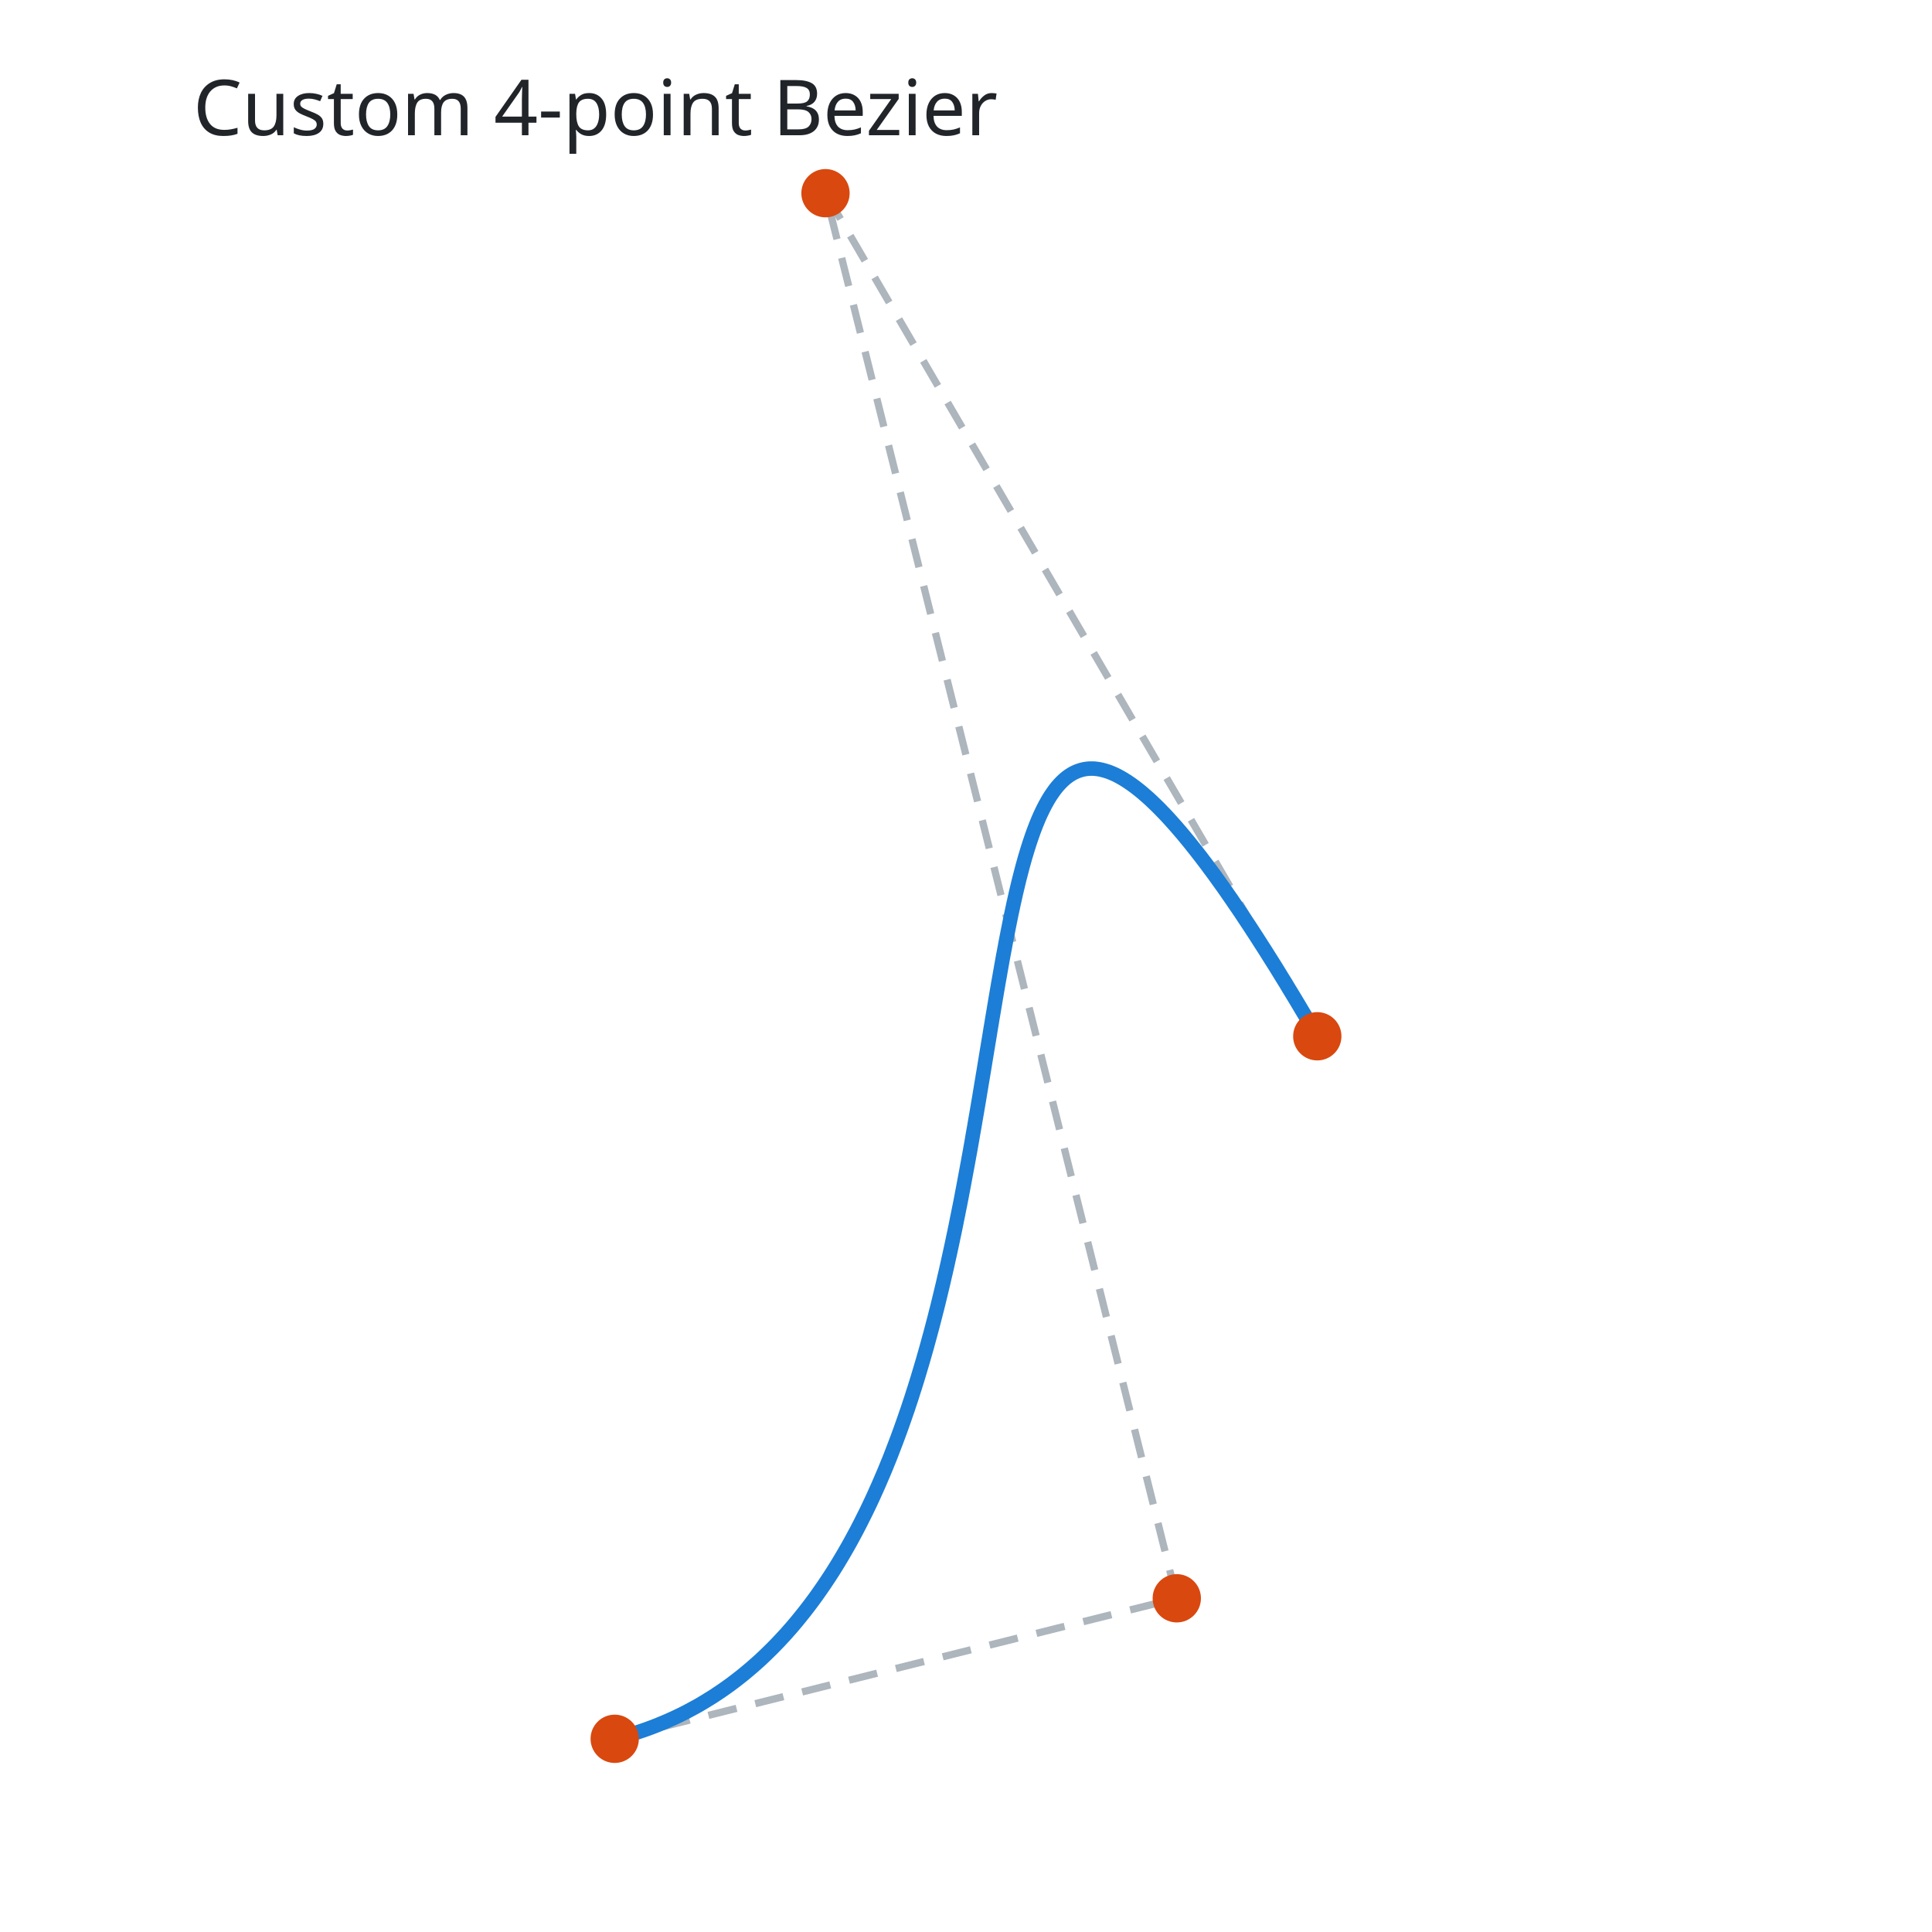
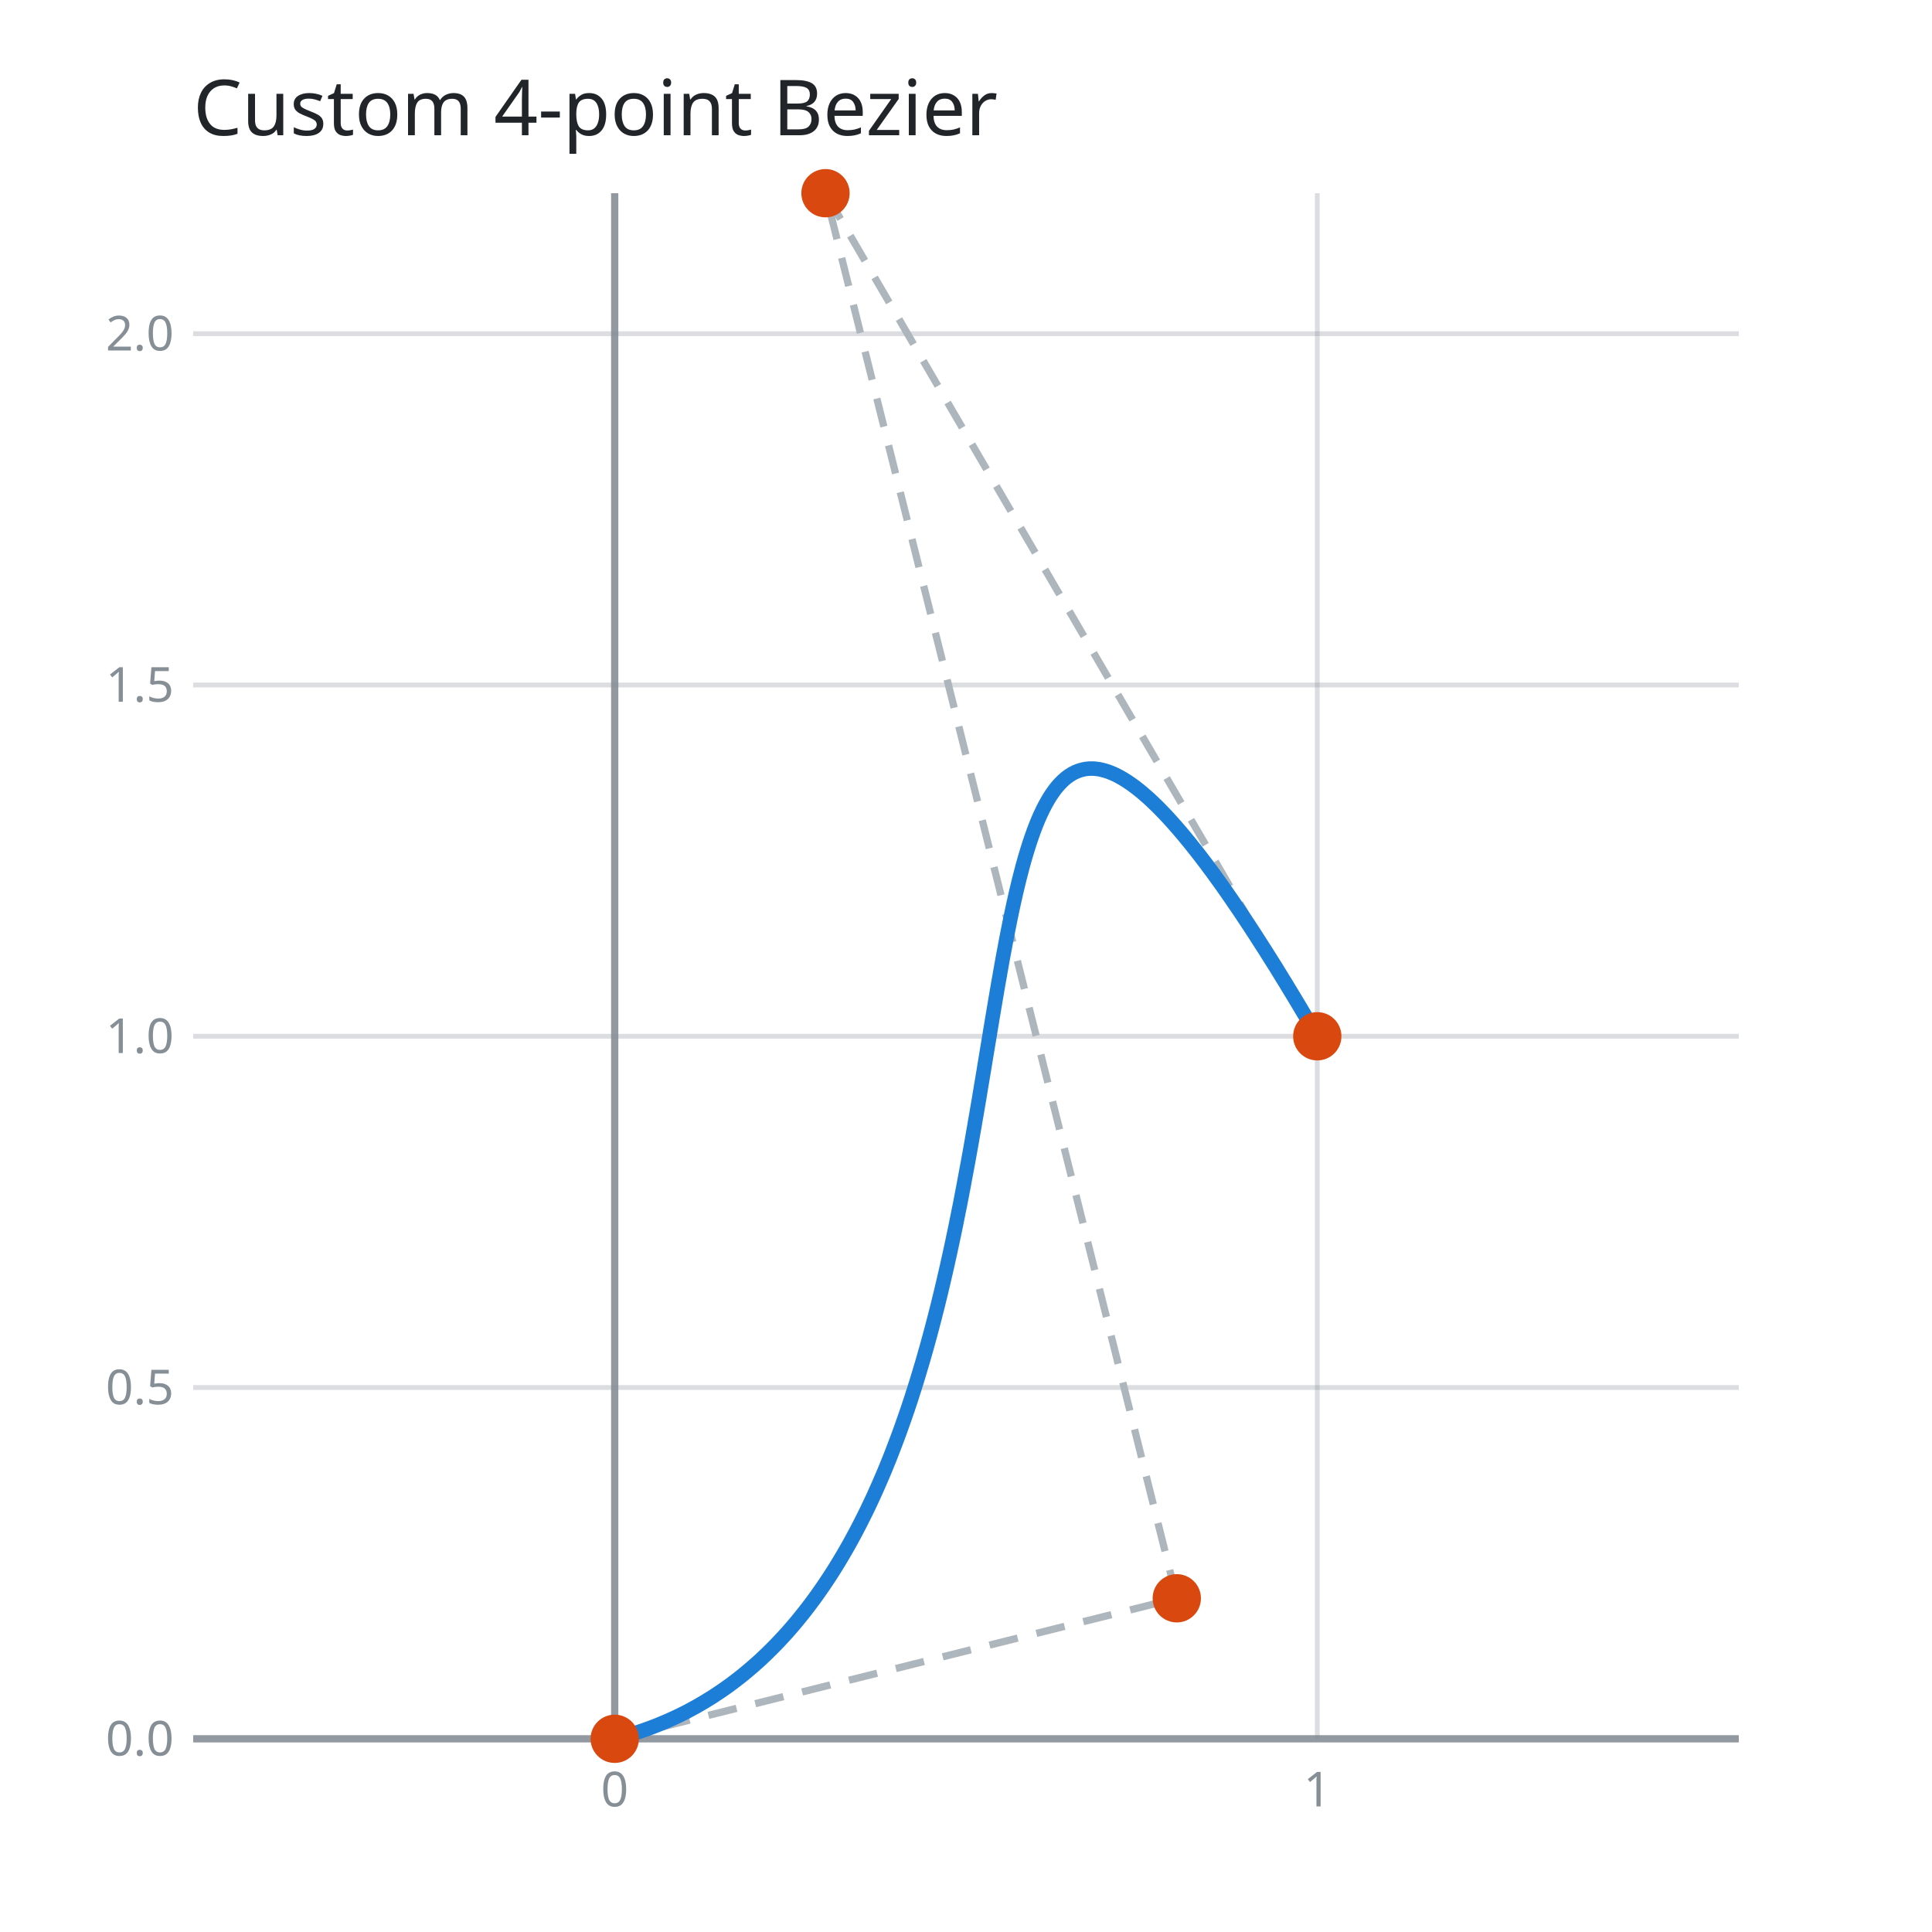
<svg xmlns="http://www.w3.org/2000/svg" width="400" height="400" viewBox="0 0 400 400">
  <rect width="100%" height="100%" fill="#ffffff" />
+   <line x1="127.27" y1="40.00" x2="127.27" y2="360.00" stroke="#868e96" stroke-width="1.5" stroke-opacity="0.9" />
+   <text x="127.27" y="374" text-anchor="middle" font-family="sans-serif" font-size="10" fill="#868e96">0</text>
+   <line x1="272.73" y1="40.00" x2="272.73" y2="360.00" stroke="#868e96" stroke-width="1" stroke-opacity="0.3" />
+   <text x="272.73" y="374" text-anchor="middle" font-family="sans-serif" font-size="10" fill="#868e96">1</text>
+   <line x1="40.00" y1="360.00" x2="360.00" y2="360.00" stroke="#868e96" stroke-width="1.5" stroke-opacity="0.9" />
+   <text x="36" y="360.00" text-anchor="end" dominant-baseline="middle" font-family="sans-serif" font-size="10" fill="#868e96">0.0</text>
+   <line x1="40.00" y1="287.27" x2="360.00" y2="287.27" stroke="#868e96" stroke-width="1" stroke-opacity="0.3" />
+   <text x="36" y="287.27" text-anchor="end" dominant-baseline="middle" font-family="sans-serif" font-size="10" fill="#868e96">0.5</text>
+   <line x1="40.00" y1="214.55" x2="360.00" y2="214.55" stroke="#868e96" stroke-width="1" stroke-opacity="0.3" />
+   <text x="36" y="214.55" text-anchor="end" dominant-baseline="middle" font-family="sans-serif" font-size="10" fill="#868e96">1.0</text>
+   <line x1="40.00" y1="141.82" x2="360.00" y2="141.82" stroke="#868e96" stroke-width="1" stroke-opacity="0.3" />
+   <text x="36" y="141.82" text-anchor="end" dominant-baseline="middle" font-family="sans-serif" font-size="10" fill="#868e96">1.5</text>
+   <line x1="40.00" y1="69.09" x2="360.00" y2="69.09" stroke="#868e96" stroke-width="1" stroke-opacity="0.3" />
+   <text x="36" y="69.09" text-anchor="end" dominant-baseline="middle" font-family="sans-serif" font-size="10" fill="#868e96">2.0</text>
  <polyline points="127.27,360.00 243.64,330.91 170.91,40.00 272.73,214.55" fill="none" stroke="#adb5bd" stroke-width="1.5" stroke-dasharray="6 4" />
-   <polyline points="127.27,360.00 128.14,359.78 129.00,359.54 129.86,359.30 130.71,359.05 131.55,358.79 132.38,358.52 133.21,358.24 134.03,357.95 134.84,357.65 135.65,357.34 136.45,357.02 137.24,356.69 138.03,356.36 138.81,356.01 139.59,355.66 140.35,355.30 141.11,354.93 141.87,354.55 142.61,354.16 143.35,353.76 144.09,353.36 144.82,352.95 145.54,352.52 146.25,352.09 146.96,351.65 147.67,351.21 148.36,350.75 149.05,350.29 149.74,349.82 150.42,349.34 151.09,348.86 151.76,348.36 152.42,347.86 153.07,347.35 153.72,346.84 154.36,346.31 155.00,345.78 155.63,345.24 156.25,344.70 156.87,344.15 157.49,343.59 158.09,343.02 158.70,342.44 159.29,341.86 159.88,341.28 160.47,340.68 161.05,340.08 161.62,339.47 162.19,338.86 162.76,338.24 163.31,337.61 163.87,336.98 164.41,336.34 164.96,335.69 165.49,335.04 166.02,334.38 166.55,333.72 167.07,333.05 167.59,332.37 168.10,331.69 168.61,331.00 169.11,330.31 169.60,329.61 170.09,328.91 170.58,328.20 171.06,327.48 171.54,326.76 172.01,326.04 172.48,325.31 172.94,324.57 173.40,323.83 173.85,323.08 174.30,322.33 174.74,321.58 175.18,320.82 175.62,320.05 176.05,319.28 176.47,318.51 176.89,317.73 177.31,316.95 177.72,316.16 178.13,315.37 178.53,314.57 178.93,313.77 179.33,312.97 179.72,312.16 180.11,311.34 180.49,310.53 180.87,309.71 181.24,308.88 181.61,308.06 181.98,307.23 182.34,306.39 182.70,305.55 183.06,304.71 183.41,303.87 183.75,303.02 184.10,302.17 184.44,301.31 184.77,300.45 185.10,299.59 185.43,298.73 185.76,297.86 186.08,296.99 186.40,296.12 186.71,295.25 187.02,294.37 187.33,293.49 187.63,292.61 187.94,291.73 188.23,290.84 188.53,289.95 188.82,289.06 189.10,288.16 189.39,287.27 189.67,286.37 189.95,285.47 190.22,284.57 190.49,283.67 190.76,282.76 191.03,281.86 191.29,280.95 191.55,280.04 191.81,279.13 192.06,278.22 192.31,277.30 192.56,276.39 192.81,275.47 193.05,274.56 193.29,273.64 193.53,272.72 193.76,271.80 194.00,270.88 194.23,269.96 194.45,269.04 194.68,268.11 194.90,267.19 195.12,266.27 195.34,265.34 195.55,264.42 195.77,263.49 195.98,262.57 196.19,261.64 196.39,260.72 196.60,259.79 196.80,258.87 197.00,257.94 197.20,257.02 197.39,256.09 197.59,255.17 197.78,254.25 197.97,253.32 198.15,252.40 198.34,251.48 198.52,250.56 198.71,249.64 198.89,248.72 199.07,247.80 199.24,246.88 199.42,245.96 199.59,245.05 199.76,244.13 199.93,243.22 200.10,242.31 200.27,241.40 200.44,240.49 200.60,239.58 200.77,238.67 200.93,237.77 201.09,236.87 201.25,235.96 201.40,235.07 201.56,234.17 201.72,233.27 201.87,232.38 202.02,231.49 202.18,230.60 202.33,229.71 202.48,228.83 202.63,227.95 202.78,227.07 202.92,226.19 203.07,225.31 203.21,224.44 203.36,223.57 203.50,222.71 203.65,221.84 203.79,220.98 203.93,220.12 204.07,219.27 204.21,218.42 204.35,217.57 204.49,216.73 204.63,215.88 204.77,215.05 204.91,214.21 205.04,213.38 205.18,212.55 205.32,211.73 205.45,210.91 205.59,210.09 205.73,209.28 205.86,208.47 206.00,207.67 206.13,206.87 206.27,206.07 206.40,205.28 206.54,204.49 206.67,203.71 206.81,202.93 206.95,202.16 207.08,201.39 207.22,200.62 207.35,199.86 207.49,199.10 207.62,198.35 207.76,197.61 207.90,196.87 208.04,196.13 208.17,195.40 208.31,194.67 208.45,193.95 208.59,193.24 208.73,192.53 208.87,191.83 209.01,191.13 209.15,190.43 209.29,189.75 209.43,189.06 209.58,188.39 209.72,187.72 209.86,187.05 210.01,186.40 210.16,185.74 210.30,185.10 210.45,184.46 210.60,183.83 210.75,183.20 210.90,182.58 211.05,181.96 211.21,181.36 211.36,180.76 211.52,180.16 211.67,179.57 211.83,178.99 211.99,178.42 212.15,177.85 212.31,177.29 212.48,176.74 212.64,176.19 212.81,175.65 212.98,175.12 213.14,174.60 213.32,174.08 213.49,173.57 213.66,173.07 213.84,172.58 214.01,172.09 214.19,171.62 214.37,171.15 214.55,170.68 214.74,170.23 214.92,169.78 215.11,169.34 215.30,168.91 215.49,168.49 215.69,168.08 215.88,167.67 216.08,167.28 216.28,166.89 216.48,166.51 216.69,166.14 216.89,165.78 217.10,165.42 217.31,165.08 217.52,164.74 217.74,164.42 217.96,164.10 218.18,163.79 218.40,163.49 218.62,163.20 218.85,162.92 219.08,162.65 219.31,162.39 219.55,162.14 219.79,161.89 220.03,161.66 220.27,161.44 220.52,161.22 220.76,161.02 221.02,160.83 221.27,160.64 221.53,160.47 221.79,160.31 222.05,160.15 222.32,160.01 222.58,159.88 222.86,159.76 223.13,159.65 223.41,159.55 223.69,159.46 223.97,159.38 224.26,159.31 224.55,159.25 224.85,159.20 225.14,159.17 225.44,159.14 225.75,159.13 226.06,159.13 226.37,159.13 226.68,159.15 227.00,159.19 227.32,159.23 227.65,159.28 227.97,159.35 228.31,159.43 228.64,159.52 228.98,159.62 229.33,159.73 229.67,159.85 230.02,159.99 230.38,160.14 230.74,160.30 231.10,160.47 231.47,160.66 231.84,160.86 232.21,161.07 232.59,161.29 232.97,161.53 233.36,161.77 233.75,162.04 234.15,162.31 234.55,162.60 234.95,162.89 235.36,163.21 235.77,163.53 236.19,163.87 236.61,164.22 237.03,164.59 237.46,164.96 237.90,165.35 238.34,165.76 238.78,166.18 239.23,166.61 239.68,167.05 240.14,167.51 240.60,167.99 241.07,168.47 241.54,168.97 242.02,169.49 242.50,170.02 242.98,170.56 243.48,171.12 243.97,171.69 244.47,172.27 244.98,172.87 245.49,173.49 246.01,174.12 246.53,174.76 247.05,175.42 247.59,176.09 248.12,176.78 248.67,177.48 249.21,178.20 249.77,178.93 250.32,179.68 250.89,180.44 251.46,181.22 252.03,182.01 252.61,182.82 253.20,183.64 253.79,184.48 254.38,185.34 254.99,186.21 255.59,187.10 256.21,188.00 256.83,188.91 257.45,189.85 258.08,190.80 258.72,191.76 259.36,192.75 260.01,193.74 260.66,194.76 261.32,195.79 261.99,196.83 262.66,197.90 263.34,198.98 264.03,200.07 264.72,201.19 265.41,202.32 266.12,203.46 266.82,204.63 267.54,205.81 268.26,207.00 268.99,208.22 269.72,209.45 270.47,210.70 271.21,211.96 271.97,213.25 272.73,214.55" fill="none" stroke="#1c7ed6" stroke-width="3" stroke-linejoin="round" stroke-linecap="round" />
+   <polyline points="127.27,360.00 128.14,359.78 129.00,359.54 129.86,359.30 130.71,359.05 131.55,358.79 132.38,358.52 133.21,358.24 134.03,357.95 134.84,357.65 135.65,357.34 136.45,357.02 137.24,356.69 138.03,356.36 138.81,356.01 139.59,355.66 140.35,355.30 141.11,354.93 141.87,354.55 142.61,354.16 143.35,353.76 144.09,353.36 144.82,352.94 145.54,352.52 146.25,352.09 146.96,351.65 147.67,351.21 148.36,350.75 149.05,350.29 149.74,349.82 150.42,349.34 151.09,348.86 151.76,348.36 152.42,347.86 153.07,347.35 153.72,346.84 154.36,346.31 155.00,345.78 155.63,345.24 156.25,344.70 156.87,344.15 157.49,343.59 158.09,343.02 158.70,342.44 159.29,341.86 159.88,341.28 160.47,340.68 161.05,340.08 161.62,339.47 162.19,338.86 162.76,338.24 163.31,337.61 163.87,336.98 164.41,336.34 164.96,335.69 165.49,335.04 166.02,334.38 166.55,333.72 167.07,333.05 167.59,332.37 168.10,331.69 168.61,331.00 169.11,330.31 169.60,329.61 170.09,328.91 170.58,328.20 171.06,327.48 171.54,326.76 172.01,326.04 172.48,325.31 172.94,324.57 173.40,323.83 173.85,323.08 174.30,322.33 174.74,321.58 175.18,320.82 175.62,320.05 176.05,319.28 176.47,318.51 176.89,317.73 177.31,316.95 177.72,316.16 178.13,315.37 178.53,314.57 178.93,313.77 179.33,312.97 179.72,312.16 180.11,311.34 180.49,310.53 180.87,309.71 181.24,308.88 181.61,308.06 181.98,307.23 182.34,306.39 182.70,305.55 183.06,304.71 183.41,303.87 183.75,303.02 184.10,302.17 184.44,301.31 184.77,300.45 185.10,299.59 185.43,298.73 185.76,297.86 186.08,296.99 186.40,296.12 186.71,295.25 187.02,294.37 187.33,293.49 187.63,292.61 187.94,291.73 188.23,290.84 188.53,289.95 188.82,289.06 189.10,288.16 189.39,287.27 189.67,286.37 189.95,285.47 190.22,284.57 190.49,283.67 190.76,282.76 191.03,281.86 191.29,280.95 191.55,280.04 191.81,279.13 192.06,278.22 192.31,277.30 192.56,276.39 192.81,275.47 193.05,274.56 193.29,273.64 193.53,272.72 193.76,271.80 194.00,270.88 194.23,269.96 194.45,269.04 194.68,268.11 194.90,267.19 195.12,266.27 195.34,265.34 195.55,264.42 195.77,263.49 195.98,262.57 196.19,261.64 196.39,260.72 196.60,259.79 196.80,258.87 197.00,257.94 197.20,257.02 197.39,256.09 197.59,255.17 197.78,254.25 197.97,253.32 198.15,252.40 198.34,251.48 198.52,250.56 198.71,249.64 198.89,248.72 199.07,247.80 199.24,246.88 199.42,245.96 199.59,245.05 199.76,244.13 199.93,243.22 200.10,242.31 200.27,241.40 200.44,240.49 200.60,239.58 200.77,238.67 200.93,237.77 201.09,236.87 201.25,235.96 201.40,235.07 201.56,234.17 201.72,233.27 201.87,232.38 202.02,231.49 202.18,230.60 202.33,229.71 202.48,228.83 202.63,227.95 202.78,227.07 202.92,226.19 203.07,225.31 203.21,224.44 203.36,223.57 203.50,222.71 203.65,221.84 203.79,220.98 203.93,220.12 204.07,219.27 204.21,218.42 204.35,217.57 204.49,216.73 204.63,215.88 204.77,215.05 204.91,214.21 205.04,213.38 205.18,212.55 205.32,211.73 205.45,210.91 205.59,210.09 205.73,209.28 205.86,208.47 206.00,207.67 206.13,206.87 206.27,206.07 206.40,205.28 206.54,204.49 206.67,203.71 206.81,202.93 206.95,202.16 207.08,201.39 207.22,200.62 207.35,199.86 207.49,199.10 207.62,198.35 207.76,197.61 207.90,196.87 208.04,196.13 208.17,195.40 208.31,194.67 208.45,193.95 208.59,193.24 208.73,192.53 208.87,191.83 209.01,191.13 209.15,190.43 209.29,189.75 209.43,189.06 209.58,188.39 209.72,187.72 209.86,187.05 210.01,186.40 210.16,185.74 210.30,185.10 210.45,184.46 210.60,183.83 210.75,183.20 210.90,182.58 211.05,181.96 211.21,181.36 211.36,180.76 211.52,180.16 211.67,179.57 211.83,178.99 211.99,178.42 212.15,177.85 212.31,177.29 212.48,176.74 212.64,176.19 212.81,175.65 212.98,175.12 213.14,174.60 213.32,174.08 213.49,173.57 213.66,173.07 213.84,172.58 214.01,172.09 214.19,171.62 214.37,171.15 214.55,170.68 214.74,170.23 214.92,169.78 215.11,169.34 215.30,168.91 215.49,168.49 215.69,168.08 215.88,167.67 216.08,167.28 216.28,166.89 216.48,166.51 216.69,166.14 216.89,165.78 217.10,165.42 217.31,165.08 217.52,164.74 217.74,164.42 217.96,164.10 218.18,163.79 218.40,163.49 218.62,163.20 218.85,162.92 219.08,162.65 219.31,162.39 219.55,162.14 219.79,161.89 220.03,161.66 220.27,161.44 220.52,161.22 220.76,161.02 221.02,160.83 221.27,160.64 221.53,160.47 221.79,160.31 222.05,160.15 222.32,160.01 222.58,159.88 222.86,159.76 223.13,159.65 223.41,159.55 223.69,159.46 223.97,159.38 224.26,159.31 224.55,159.25 224.85,159.20 225.14,159.17 225.44,159.14 225.75,159.13 226.06,159.13 226.37,159.13 226.68,159.15 227.00,159.19 227.32,159.23 227.65,159.28 227.97,159.35 228.31,159.43 228.64,159.52 228.98,159.62 229.33,159.73 229.67,159.85 230.02,159.99 230.38,160.14 230.74,160.30 231.10,160.47 231.47,160.66 231.84,160.86 232.21,161.07 232.59,161.29 232.97,161.53 233.36,161.77 233.75,162.04 234.15,162.31 234.55,162.60 234.95,162.89 235.36,163.21 235.77,163.53 236.19,163.87 236.61,164.22 237.03,164.59 237.46,164.96 237.90,165.35 238.34,165.76 238.78,166.18 239.23,166.61 239.68,167.05 240.14,167.51 240.60,167.99 241.07,168.47 241.54,168.97 242.02,169.49 242.50,170.02 242.98,170.56 243.48,171.12 243.97,171.69 244.47,172.27 244.98,172.87 245.49,173.49 246.01,174.12 246.53,174.76 247.05,175.42 247.59,176.09 248.12,176.78 248.67,177.48 249.21,178.20 249.77,178.93 250.32,179.68 250.89,180.44 251.46,181.22 252.03,182.01 252.61,182.82 253.20,183.64 253.79,184.48 254.38,185.34 254.99,186.21 255.59,187.10 256.21,188.00 256.83,188.91 257.45,189.85 258.08,190.80 258.72,191.76 259.36,192.75 260.01,193.74 260.66,194.76 261.32,195.79 261.99,196.83 262.66,197.90 263.34,198.98 264.03,200.07 264.72,201.19 265.41,202.32 266.12,203.46 266.82,204.63 267.54,205.81 268.26,207.00 268.99,208.22 269.72,209.45 270.47,210.70 271.21,211.96 271.97,213.25 272.73,214.55" fill="none" stroke="#1c7ed6" stroke-width="3" stroke-linejoin="round" stroke-linecap="round" />
  <circle cx="127.27" cy="360.00" r="5" fill="#d9480f" />
  <circle cx="243.64" cy="330.91" r="5" fill="#d9480f" />
  <circle cx="170.91" cy="40.00" r="5" fill="#d9480f" />
  <circle cx="272.73" cy="214.55" r="5" fill="#d9480f" />
  <text x="40" y="28" font-family="sans-serif" font-size="16" fill="#212529">Custom 4-point Bezier</text>
</svg>
